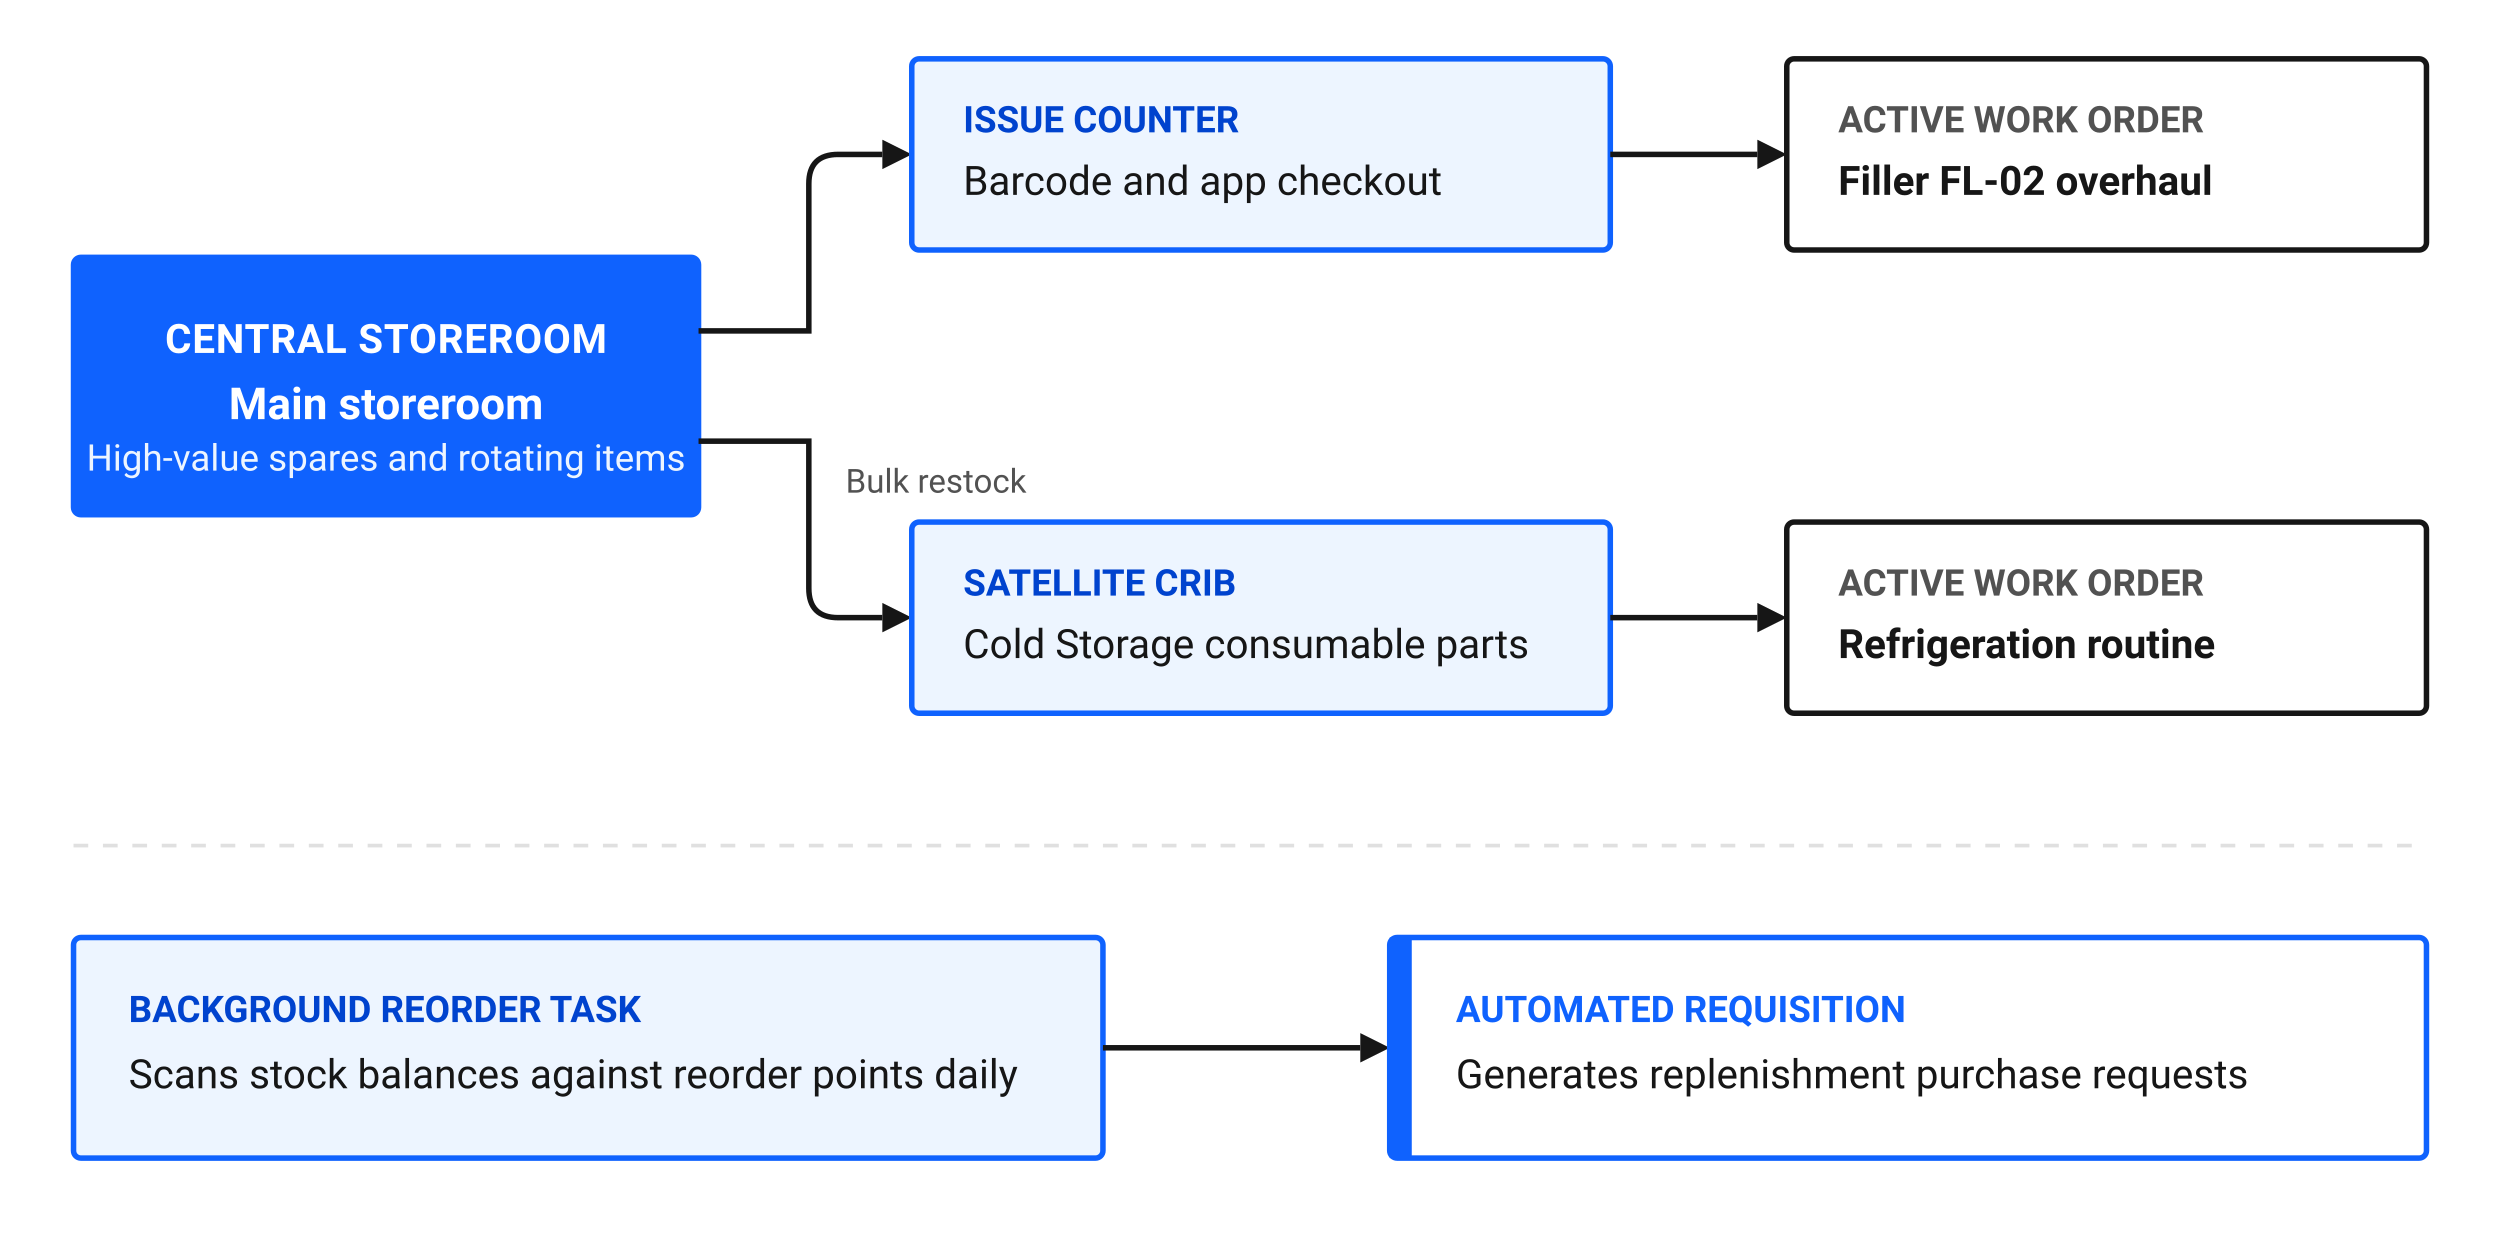
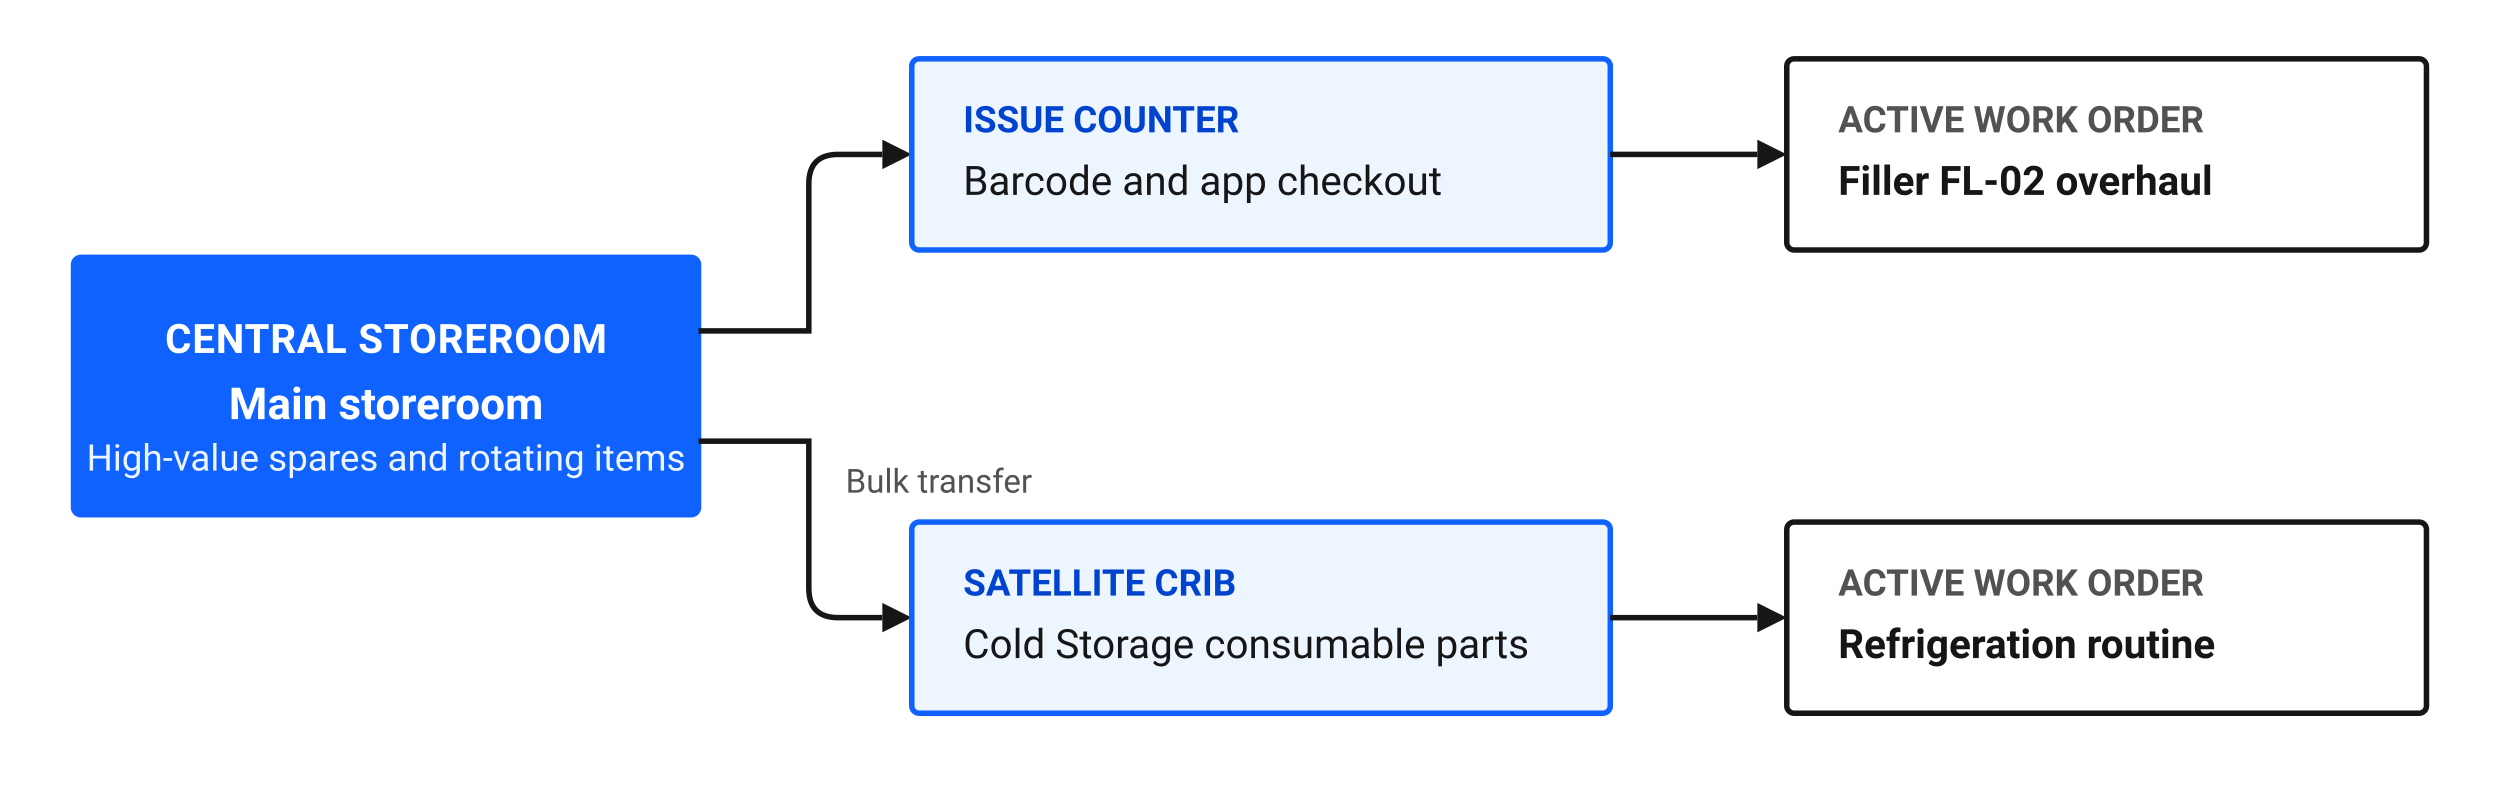
- <svg xmlns="http://www.w3.org/2000/svg" width="680" height="340" viewBox="0 0 680 340" fill="none" style="background:#ffffff; font-family:'IBM Plex Sans', -apple-system, BlinkMacSystemFont, 'Segoe UI', Roboto, sans-serif;">
+ <svg xmlns="http://www.w3.org/2000/svg" width="680" height="214" viewBox="0 0 680 214" fill="none" style="background:#ffffff; font-family:'IBM Plex Sans', -apple-system, BlinkMacSystemFont, 'Segoe UI', Roboto, sans-serif;">
  <rect width="100%" height="100%" fill="#ffffff" />
  <g class="node">
    <rect x="20" y="70" width="170" height="70" rx="2" fill="#0F62FE" stroke="#0F62FE" stroke-width="1.5" />
    <text x="105" y="96" font-size="11" font-weight="600" fill="#ffffff" text-anchor="middle" letter-spacing="0.2">CENTRAL STOREROOM</text>
    <text x="105" y="114" font-size="12" font-weight="600" fill="#ffffff" text-anchor="middle">Main storeroom</text>
    <text x="105" y="128" font-size="10" fill="#EDF5FF" text-anchor="middle">High-value spares and rotating items</text>
  </g>
  <path d="M 190 90 H 220 V 50 Q 220 42 228 42 H 240" fill="none" stroke="#161616" stroke-width="1.5" />
  <polygon points="240,38 248,42 240,46" fill="#161616" />
  <path d="M 190 120 H 220 V 160 Q 220 168 228 168 H 240" fill="none" stroke="#161616" stroke-width="1.5" />
  <polygon points="240,164 248,168 240,172" fill="#161616" />
-   <text x="230" y="134" font-size="9" fill="#525252">Bulk restock</text>
+   <text x="230" y="134" font-size="9" fill="#525252">Bulk transfer</text>
  <g class="node">
    <rect x="248" y="16" width="190" height="52" rx="2" fill="#EDF5FF" stroke="#0F62FE" stroke-width="1.5" />
    <text x="262" y="36" font-size="10" font-weight="600" fill="#0043CE">ISSUE COUNTER</text>
    <text x="262" y="53" font-size="11" fill="#161616">Barcode and app checkout</text>
  </g>
  <g class="node">
    <rect x="248" y="142" width="190" height="52" rx="2" fill="#EDF5FF" stroke="#0F62FE" stroke-width="1.5" />
    <text x="262" y="162" font-size="10" font-weight="600" fill="#0043CE">SATELLITE CRIB</text>
    <text x="262" y="179" font-size="11" fill="#161616">Cold Storage consumable parts</text>
  </g>
  <path d="M 438 42 H 478" fill="none" stroke="#161616" stroke-width="1.5" />
  <polygon points="478,38 486,42 478,46" fill="#161616" />
  <path d="M 438 168 H 478" fill="none" stroke="#161616" stroke-width="1.5" />
  <polygon points="478,164 486,168 478,172" fill="#161616" />
  <g class="node">
    <rect x="486" y="16" width="174" height="52" rx="2" fill="#ffffff" stroke="#161616" stroke-width="1.5" />
    <text x="500" y="36" font-size="10" font-weight="600" fill="#525252">ACTIVE WORK ORDER</text>
    <text x="500" y="53" font-size="11" font-weight="600" fill="#161616">Filler FL-02 overhaul</text>
  </g>
  <g class="node">
    <rect x="486" y="142" width="174" height="52" rx="2" fill="#ffffff" stroke="#161616" stroke-width="1.5" />
    <text x="500" y="162" font-size="10" font-weight="600" fill="#525252">ACTIVE WORK ORDER</text>
    <text x="500" y="179" font-size="11" font-weight="600" fill="#161616">Refrigeration routine</text>
  </g>
-   <line x1="20" y1="230" x2="660" y2="230" stroke="#E0E0E0" stroke-dasharray="4 4" />
-   <g class="node">
-     <rect x="20" y="255" width="280" height="60" rx="2" fill="#EDF5FF" stroke="#0F62FE" stroke-width="1.5" />
-     <text x="35" y="278" font-size="10" font-weight="600" fill="#0043CE">BACKGROUND REORDER TASK</text>
-     <text x="35" y="296" font-size="11" fill="#161616">Scans stock balances against reorder points daily</text>
-   </g>
-   <path d="M 300 285 H 370" fill="none" stroke="#161616" stroke-width="1.5" />
-   <polygon points="370,281 378,285 370,289" fill="#161616" />
-   <g class="node">
-     <rect x="378" y="255" width="282" height="60" rx="2" fill="#ffffff" stroke="#0F62FE" stroke-width="1.5" />
-     <rect x="378" y="255" width="6" height="60" fill="#0F62FE" />
-     <text x="396" y="278" font-size="10" font-weight="600" fill="#0F62FE">AUTOMATED REQUISITION</text>
-     <text x="396" y="296" font-size="11" fill="#161616">Generates replenishment purchase requests</text>
-   </g>
</svg>
